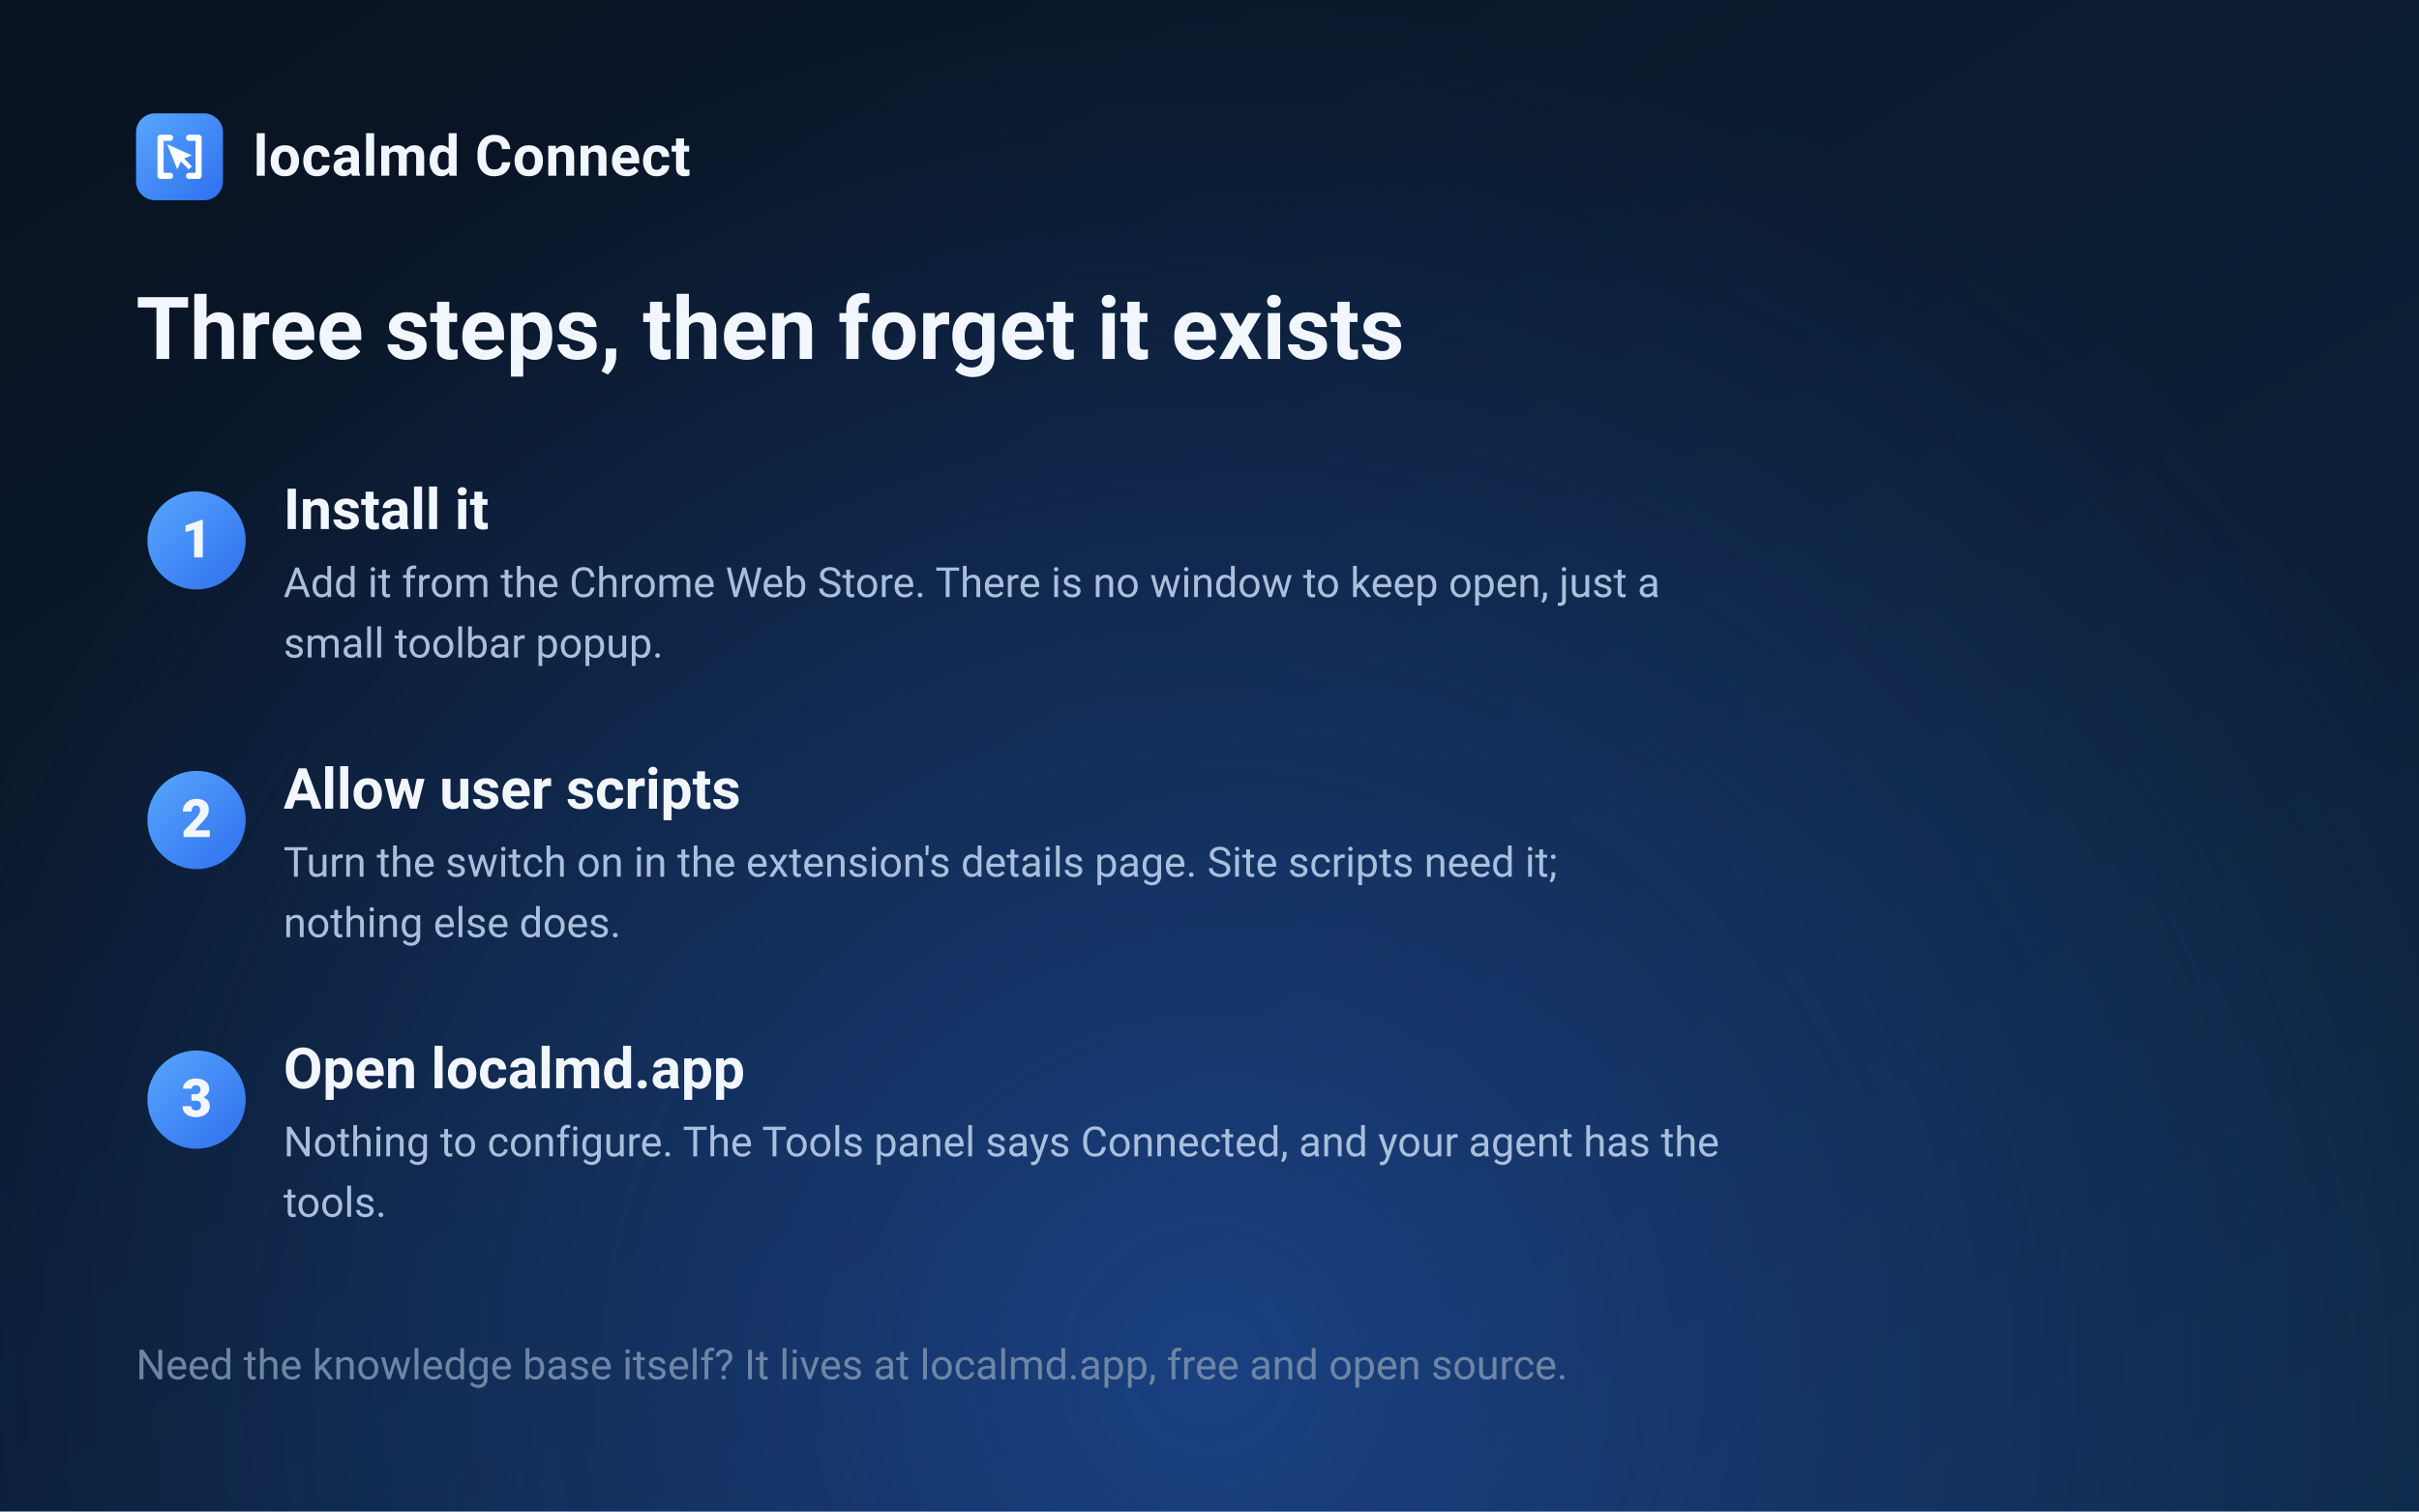
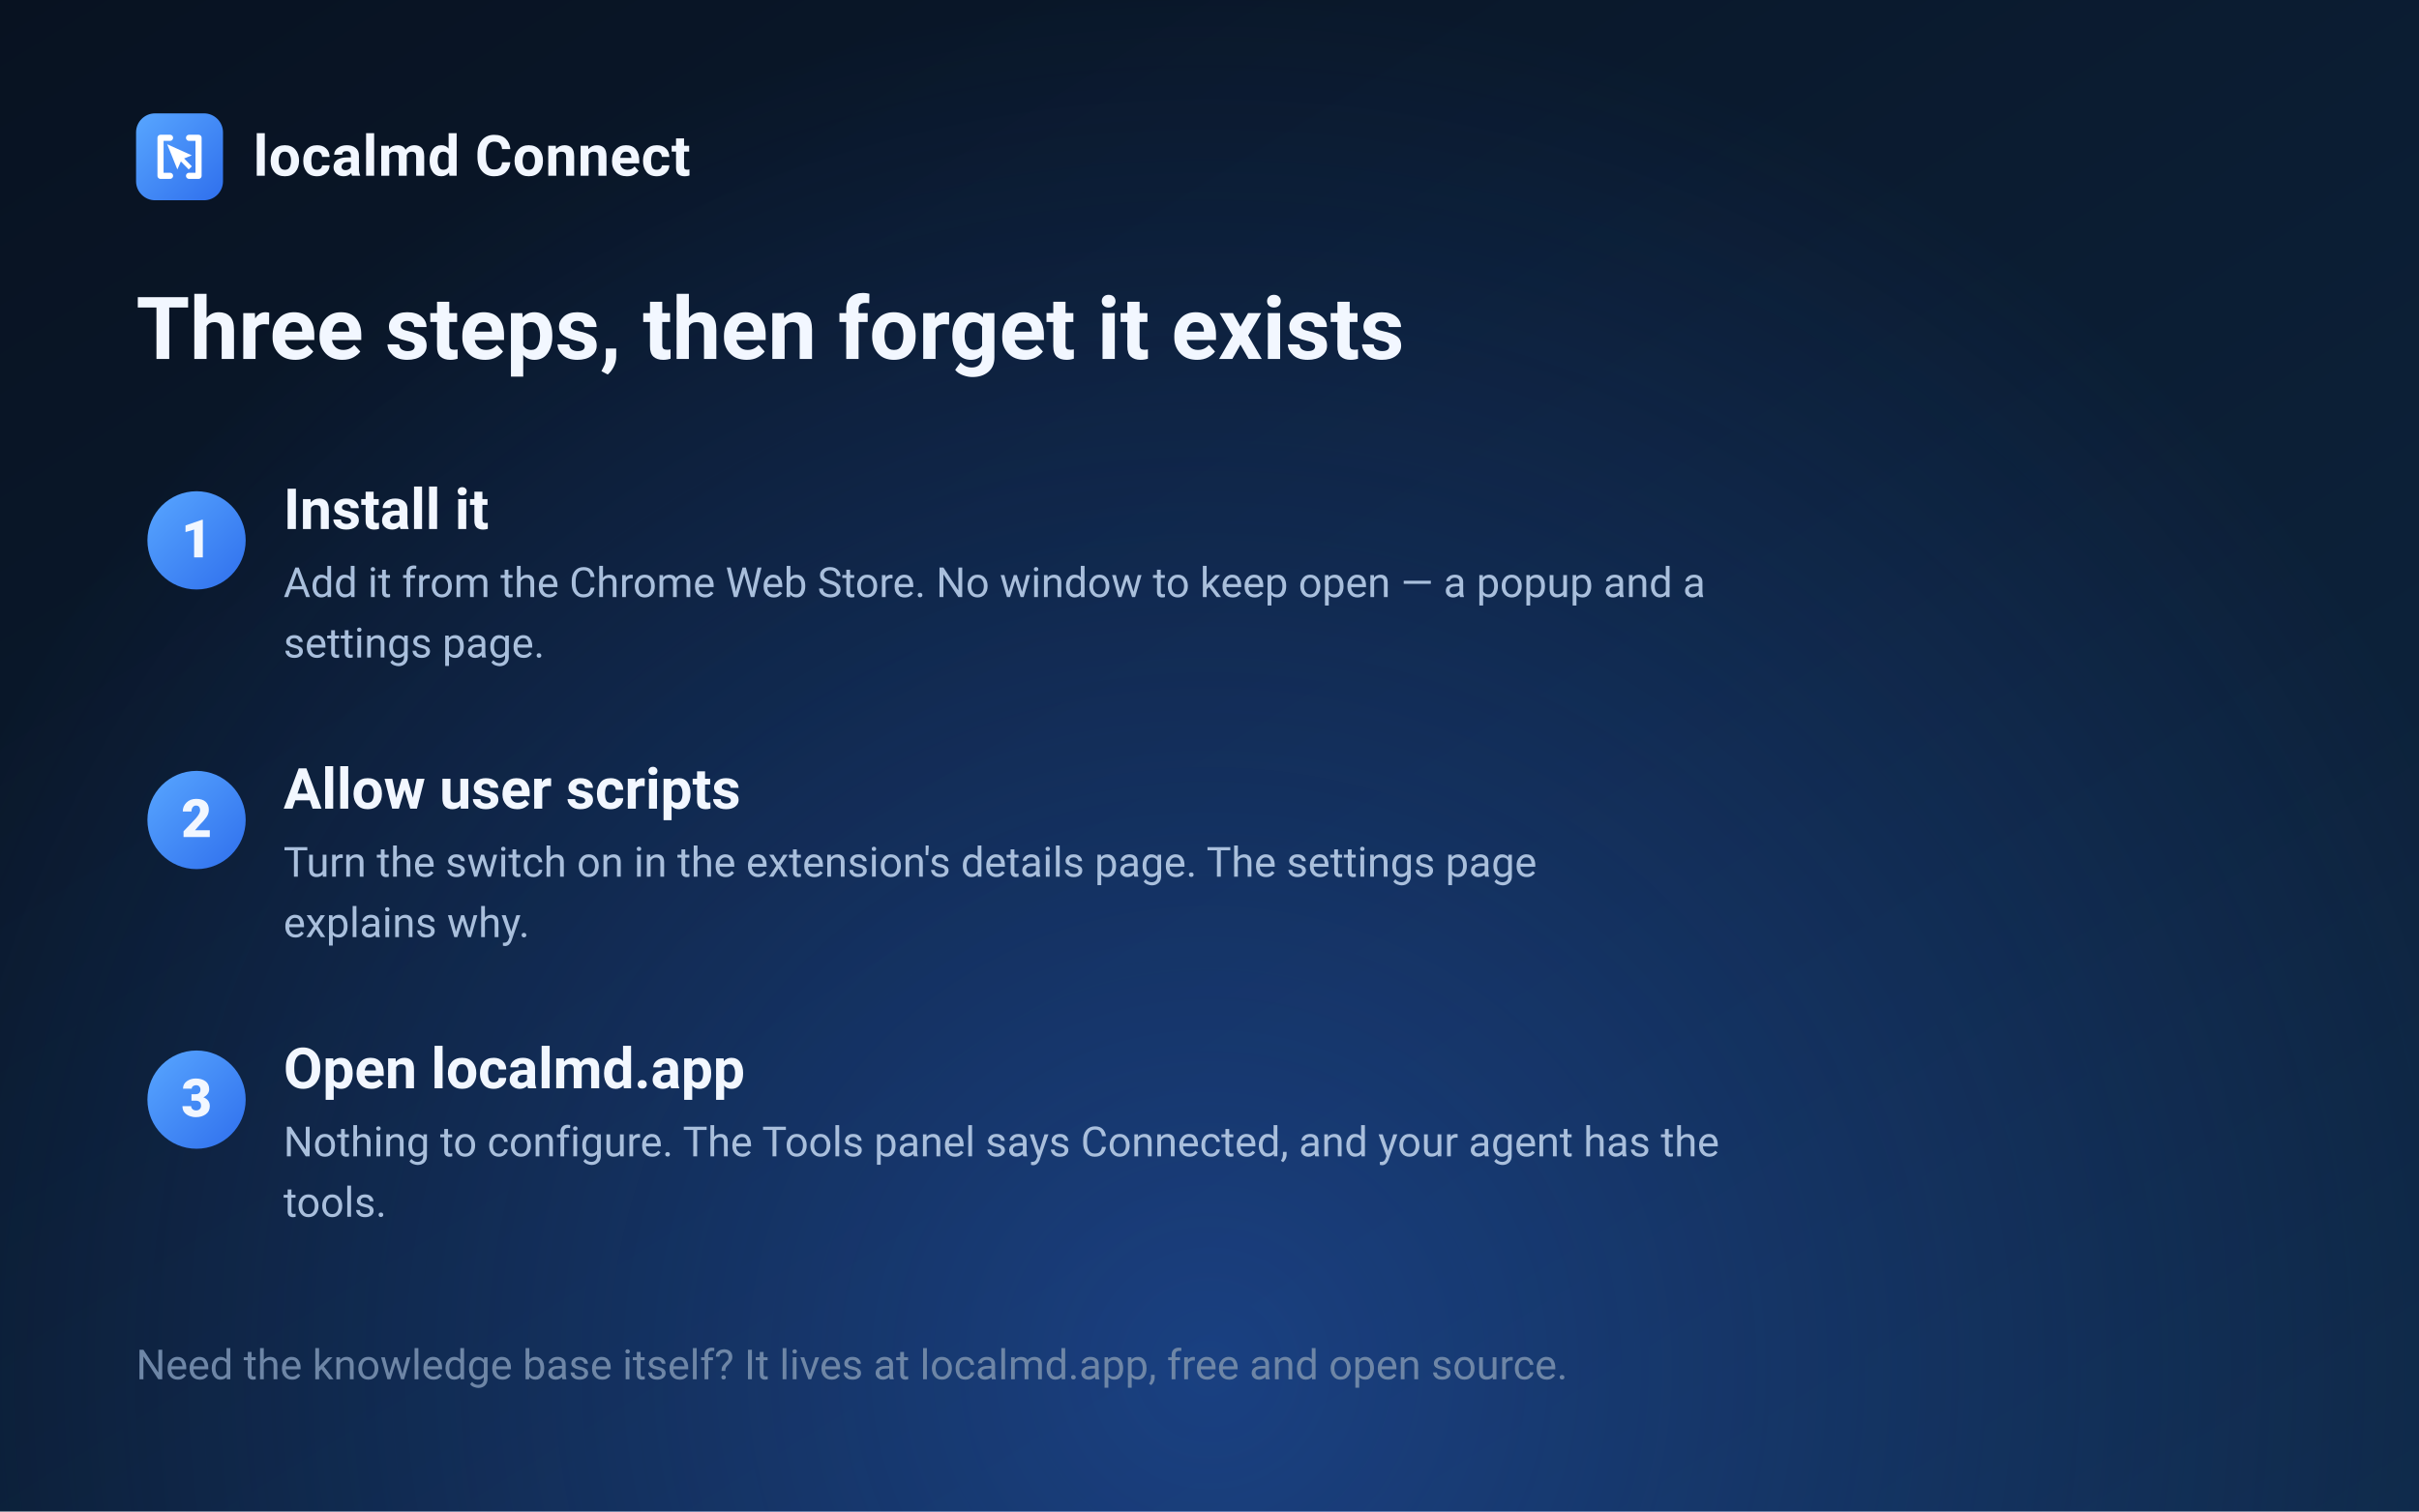
<svg xmlns="http://www.w3.org/2000/svg" width="1280" height="800" viewBox="0 0 1280 800">
  <defs>
    <linearGradient id="bg" x1="0" y1="0" x2="1" y2="1">
      <stop offset="0" stop-color="#081221" />
      <stop offset="1" stop-color="#0E2743" />
    </linearGradient>
    <linearGradient id="brand" x1="0" y1="0" x2="1" y2="1">
      <stop offset="0" stop-color="#58A6FF" />
      <stop offset="1" stop-color="#2F6FED" />
    </linearGradient>
    <radialGradient id="glowB" cx="0.5" cy="0.5" r="0.5">
      <stop offset="0" stop-color="#58A6FF" stop-opacity="0.42" />
      <stop offset="1" stop-color="#58A6FF" stop-opacity="0" />
    </radialGradient>
    <radialGradient id="glowD" cx="0.5" cy="0.5" r="0.5">
      <stop offset="0" stop-color="#2F6FED" stop-opacity="0.4" />
      <stop offset="1" stop-color="#2F6FED" stop-opacity="0" />
    </radialGradient>
  </defs>
  <rect width="1280" height="800" fill="url(#bg)" />
  <circle cx="640" cy="720" r="720" fill="url(#glowD)" />
  <g transform="translate(72 60) scale(0.359375)">
    <rect width="128" height="128" rx="28" fill="url(#brand)" />
    <g fill="none" stroke="#fff" stroke-width="9" stroke-linecap="round" stroke-linejoin="round">
      <path d="M50 36H36v56h14" />
      <path d="M78 36h14v56H78" />
    </g>
    <path d="M0 0 L0 16 L3.7 12.4 L6.2 18.5 L8.6 17.5 L6.1 11.5 L11 11.5 Z" transform="translate(45.8 45.5) rotate(-22) scale(2.5)" fill="#fff" />
  </g>
  <text x="134" y="93" font-family="-apple-system,'SF Pro Display','Segoe UI',Roboto,Helvetica,Arial,sans-serif" font-size="30" font-weight="700" fill="#F2F7FF" text-anchor="start" letter-spacing="0.3" opacity="1">localmd Connect</text>
  <text x="72" y="190" font-family="-apple-system,'SF Pro Display','Segoe UI',Roboto,Helvetica,Arial,sans-serif" font-size="46" font-weight="700" fill="#F2F7FF" text-anchor="start" letter-spacing="0" opacity="1">Three steps, then forget it exists</text>
  <circle cx="104" cy="286" r="26" fill="url(#brand)" />
  <text x="104" y="295" font-family="-apple-system,'SF Pro Display','Segoe UI',Roboto,Helvetica,Arial,sans-serif" font-size="28" font-weight="800" fill="#F2F7FF" text-anchor="middle" letter-spacing="0" opacity="1">1</text>
  <text x="150" y="280" font-family="-apple-system,'SF Pro Display','Segoe UI',Roboto,Helvetica,Arial,sans-serif" font-size="30" font-weight="700" fill="#F2F7FF" text-anchor="start" letter-spacing="0" opacity="1">Install it</text>
-   <text x="150" y="316" font-family="-apple-system,'SF Pro Display','Segoe UI',Roboto,Helvetica,Arial,sans-serif" font-size="22" font-weight="400" fill="#A9BFDC" text-anchor="start" letter-spacing="0" opacity="1">Add it from the Chrome Web Store. There is no window to keep open, just a</text>
-   <text x="150" y="348" font-family="-apple-system,'SF Pro Display','Segoe UI',Roboto,Helvetica,Arial,sans-serif" font-size="22" font-weight="400" fill="#A9BFDC" text-anchor="start" letter-spacing="0" opacity="1">small toolbar popup.</text>
+   <text x="150" y="316" font-family="-apple-system,'SF Pro Display','Segoe UI',Roboto,Helvetica,Arial,sans-serif" font-size="22" font-weight="400" fill="#A9BFDC" text-anchor="start" letter-spacing="0" opacity="1">Add it from the Chrome Web Store. No window to keep open — a popup and a</text>
+   <text x="150" y="348" font-family="-apple-system,'SF Pro Display','Segoe UI',Roboto,Helvetica,Arial,sans-serif" font-size="22" font-weight="400" fill="#A9BFDC" text-anchor="start" letter-spacing="0" opacity="1">settings page.</text>
  <circle cx="104" cy="434" r="26" fill="url(#brand)" />
  <text x="104" y="443" font-family="-apple-system,'SF Pro Display','Segoe UI',Roboto,Helvetica,Arial,sans-serif" font-size="28" font-weight="800" fill="#F2F7FF" text-anchor="middle" letter-spacing="0" opacity="1">2</text>
  <text x="150" y="428" font-family="-apple-system,'SF Pro Display','Segoe UI',Roboto,Helvetica,Arial,sans-serif" font-size="30" font-weight="700" fill="#F2F7FF" text-anchor="start" letter-spacing="0" opacity="1">Allow user scripts</text>
-   <text x="150" y="464" font-family="-apple-system,'SF Pro Display','Segoe UI',Roboto,Helvetica,Arial,sans-serif" font-size="22" font-weight="400" fill="#A9BFDC" text-anchor="start" letter-spacing="0" opacity="1">Turn the switch on in the extension's details page. Site scripts need it;</text>
-   <text x="150" y="496" font-family="-apple-system,'SF Pro Display','Segoe UI',Roboto,Helvetica,Arial,sans-serif" font-size="22" font-weight="400" fill="#A9BFDC" text-anchor="start" letter-spacing="0" opacity="1">nothing else does.</text>
+   <text x="150" y="464" font-family="-apple-system,'SF Pro Display','Segoe UI',Roboto,Helvetica,Arial,sans-serif" font-size="22" font-weight="400" fill="#A9BFDC" text-anchor="start" letter-spacing="0" opacity="1">Turn the switch on in the extension's details page. The settings page</text>
+   <text x="150" y="496" font-family="-apple-system,'SF Pro Display','Segoe UI',Roboto,Helvetica,Arial,sans-serif" font-size="22" font-weight="400" fill="#A9BFDC" text-anchor="start" letter-spacing="0" opacity="1">explains why.</text>
  <circle cx="104" cy="582" r="26" fill="url(#brand)" />
  <text x="104" y="591" font-family="-apple-system,'SF Pro Display','Segoe UI',Roboto,Helvetica,Arial,sans-serif" font-size="28" font-weight="800" fill="#F2F7FF" text-anchor="middle" letter-spacing="0" opacity="1">3</text>
  <text x="150" y="576" font-family="-apple-system,'SF Pro Display','Segoe UI',Roboto,Helvetica,Arial,sans-serif" font-size="30" font-weight="700" fill="#F2F7FF" text-anchor="start" letter-spacing="0" opacity="1">Open localmd.app</text>
  <text x="150" y="612" font-family="-apple-system,'SF Pro Display','Segoe UI',Roboto,Helvetica,Arial,sans-serif" font-size="22" font-weight="400" fill="#A9BFDC" text-anchor="start" letter-spacing="0" opacity="1">Nothing to configure. The Tools panel says Connected, and your agent has the</text>
  <text x="150" y="644" font-family="-apple-system,'SF Pro Display','Segoe UI',Roboto,Helvetica,Arial,sans-serif" font-size="22" font-weight="400" fill="#A9BFDC" text-anchor="start" letter-spacing="0" opacity="1">tools.</text>
  <text x="72" y="730" font-family="-apple-system,'SF Pro Display','Segoe UI',Roboto,Helvetica,Arial,sans-serif" font-size="22" font-weight="400" fill="#6E86A6" text-anchor="start" letter-spacing="0" opacity="1">Need the knowledge base itself? It lives at localmd.app, free and open source.</text>
</svg>
